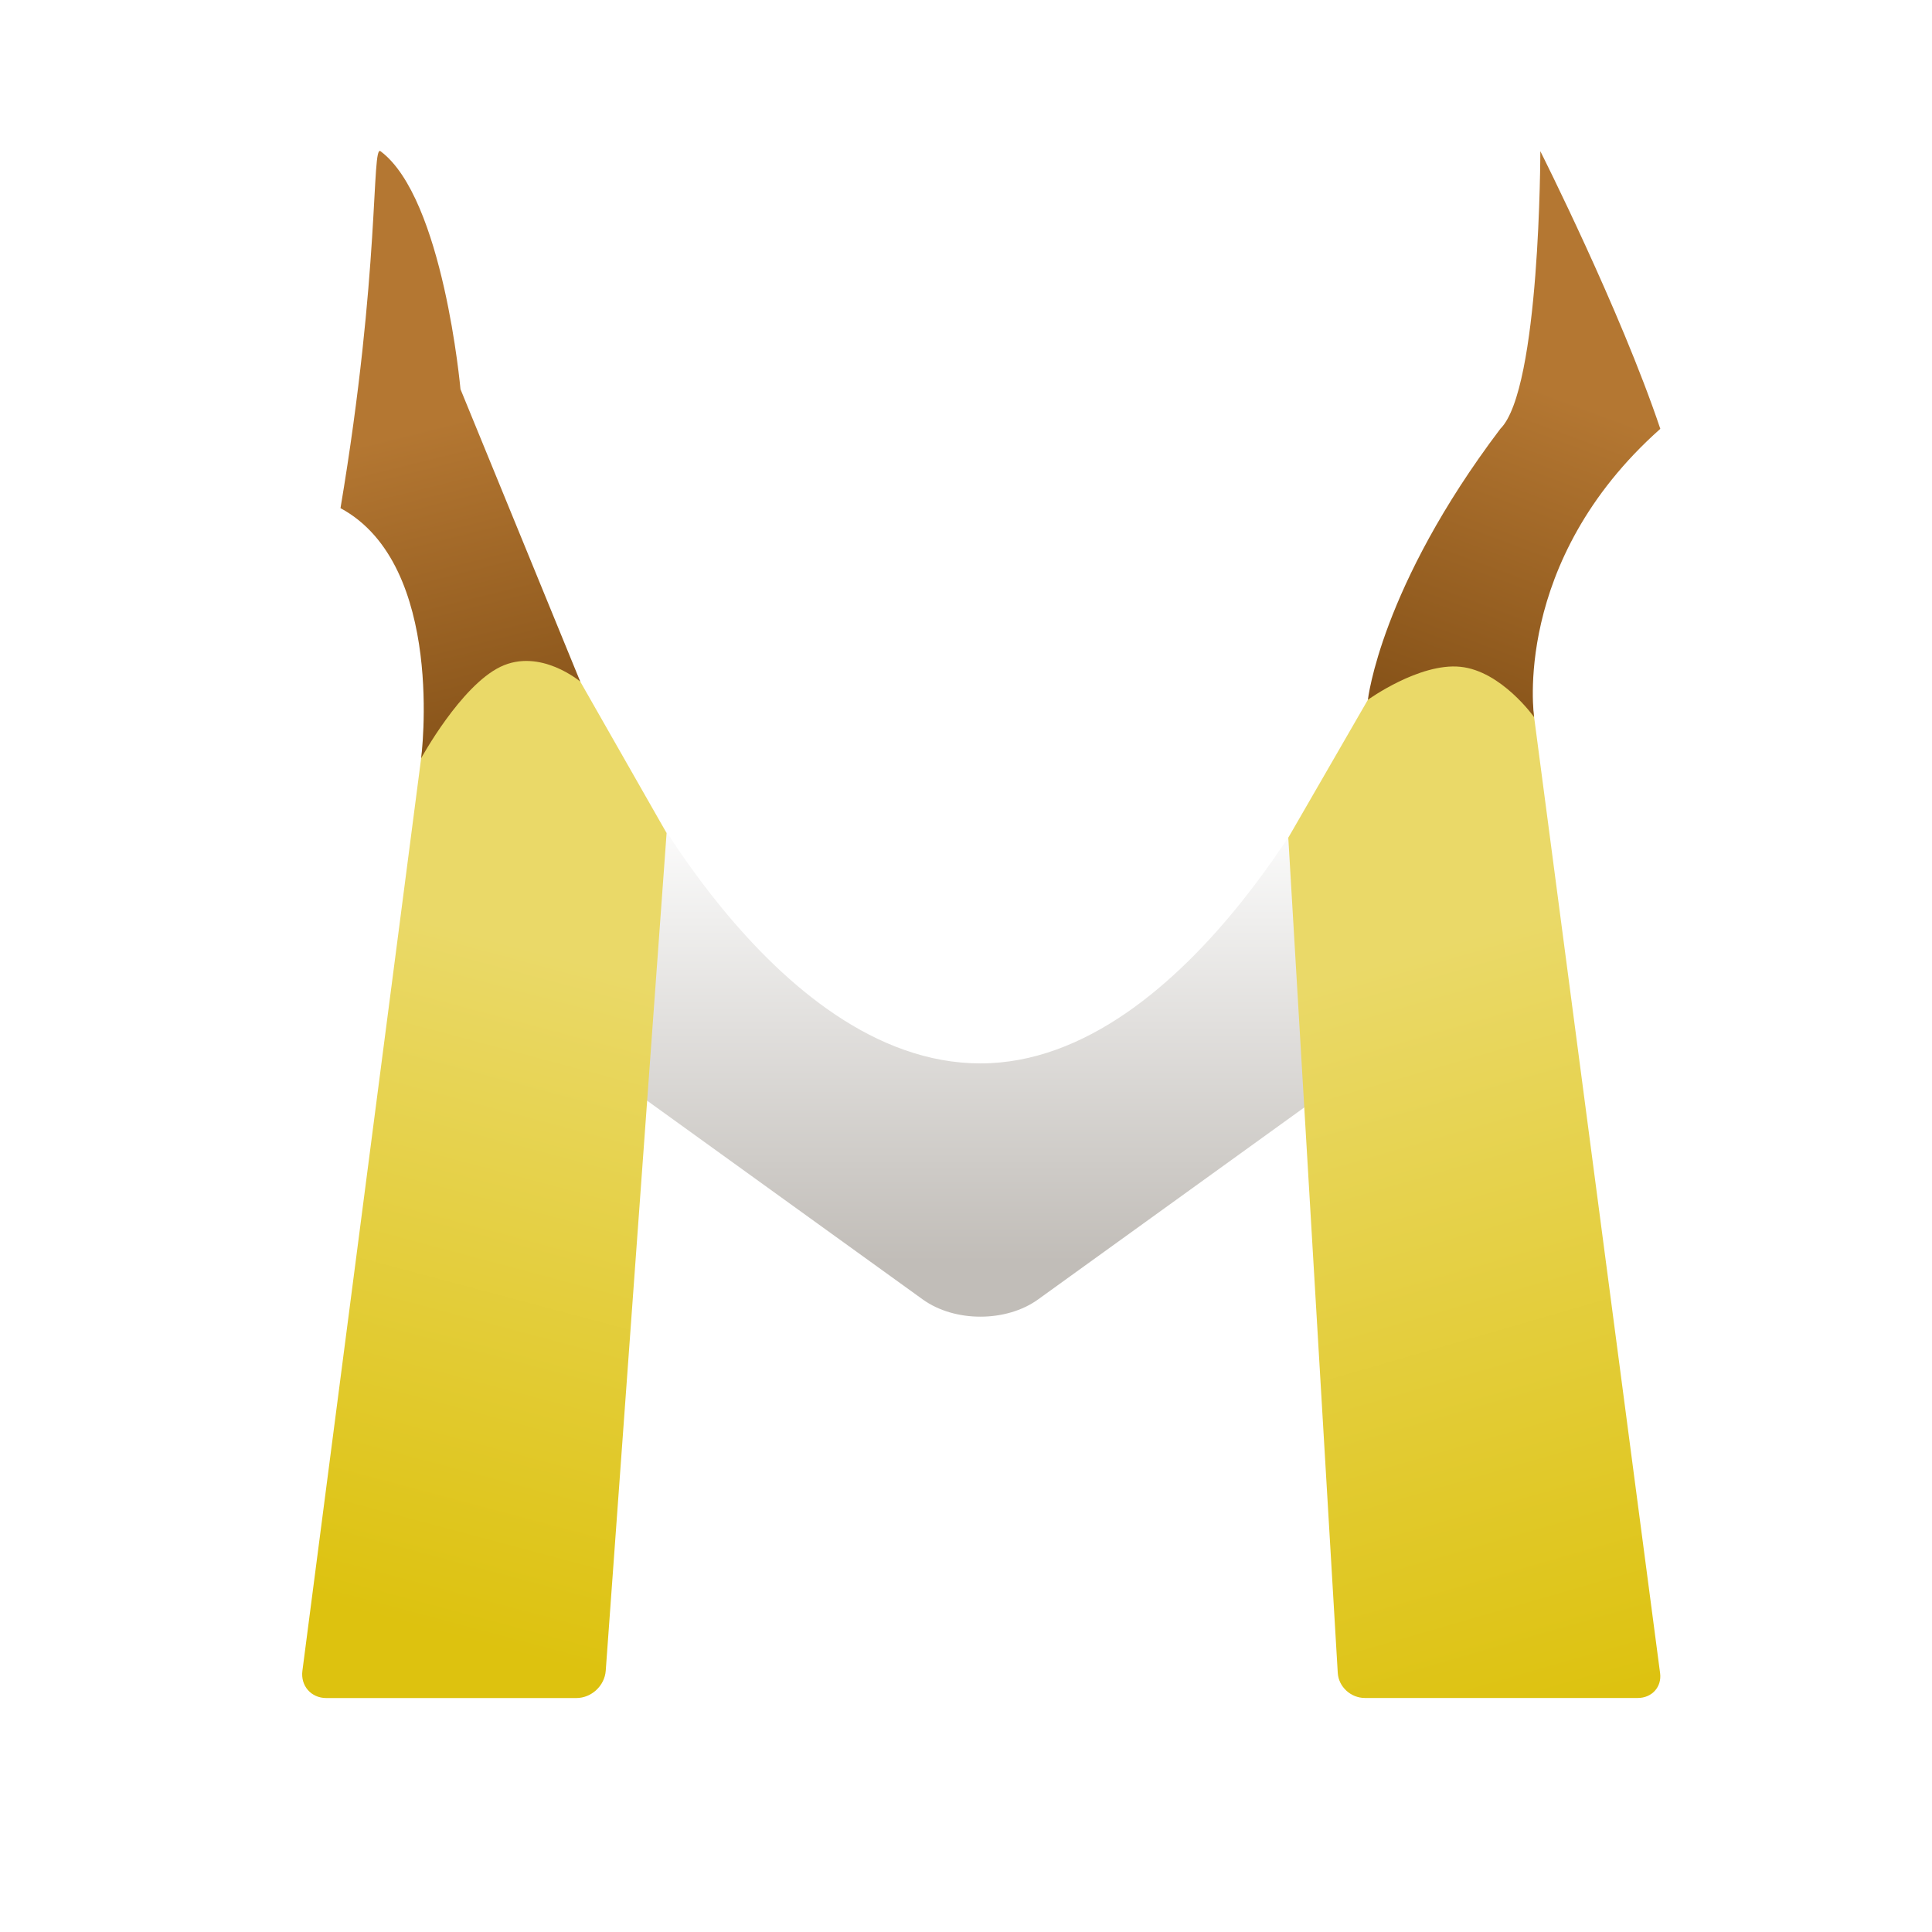
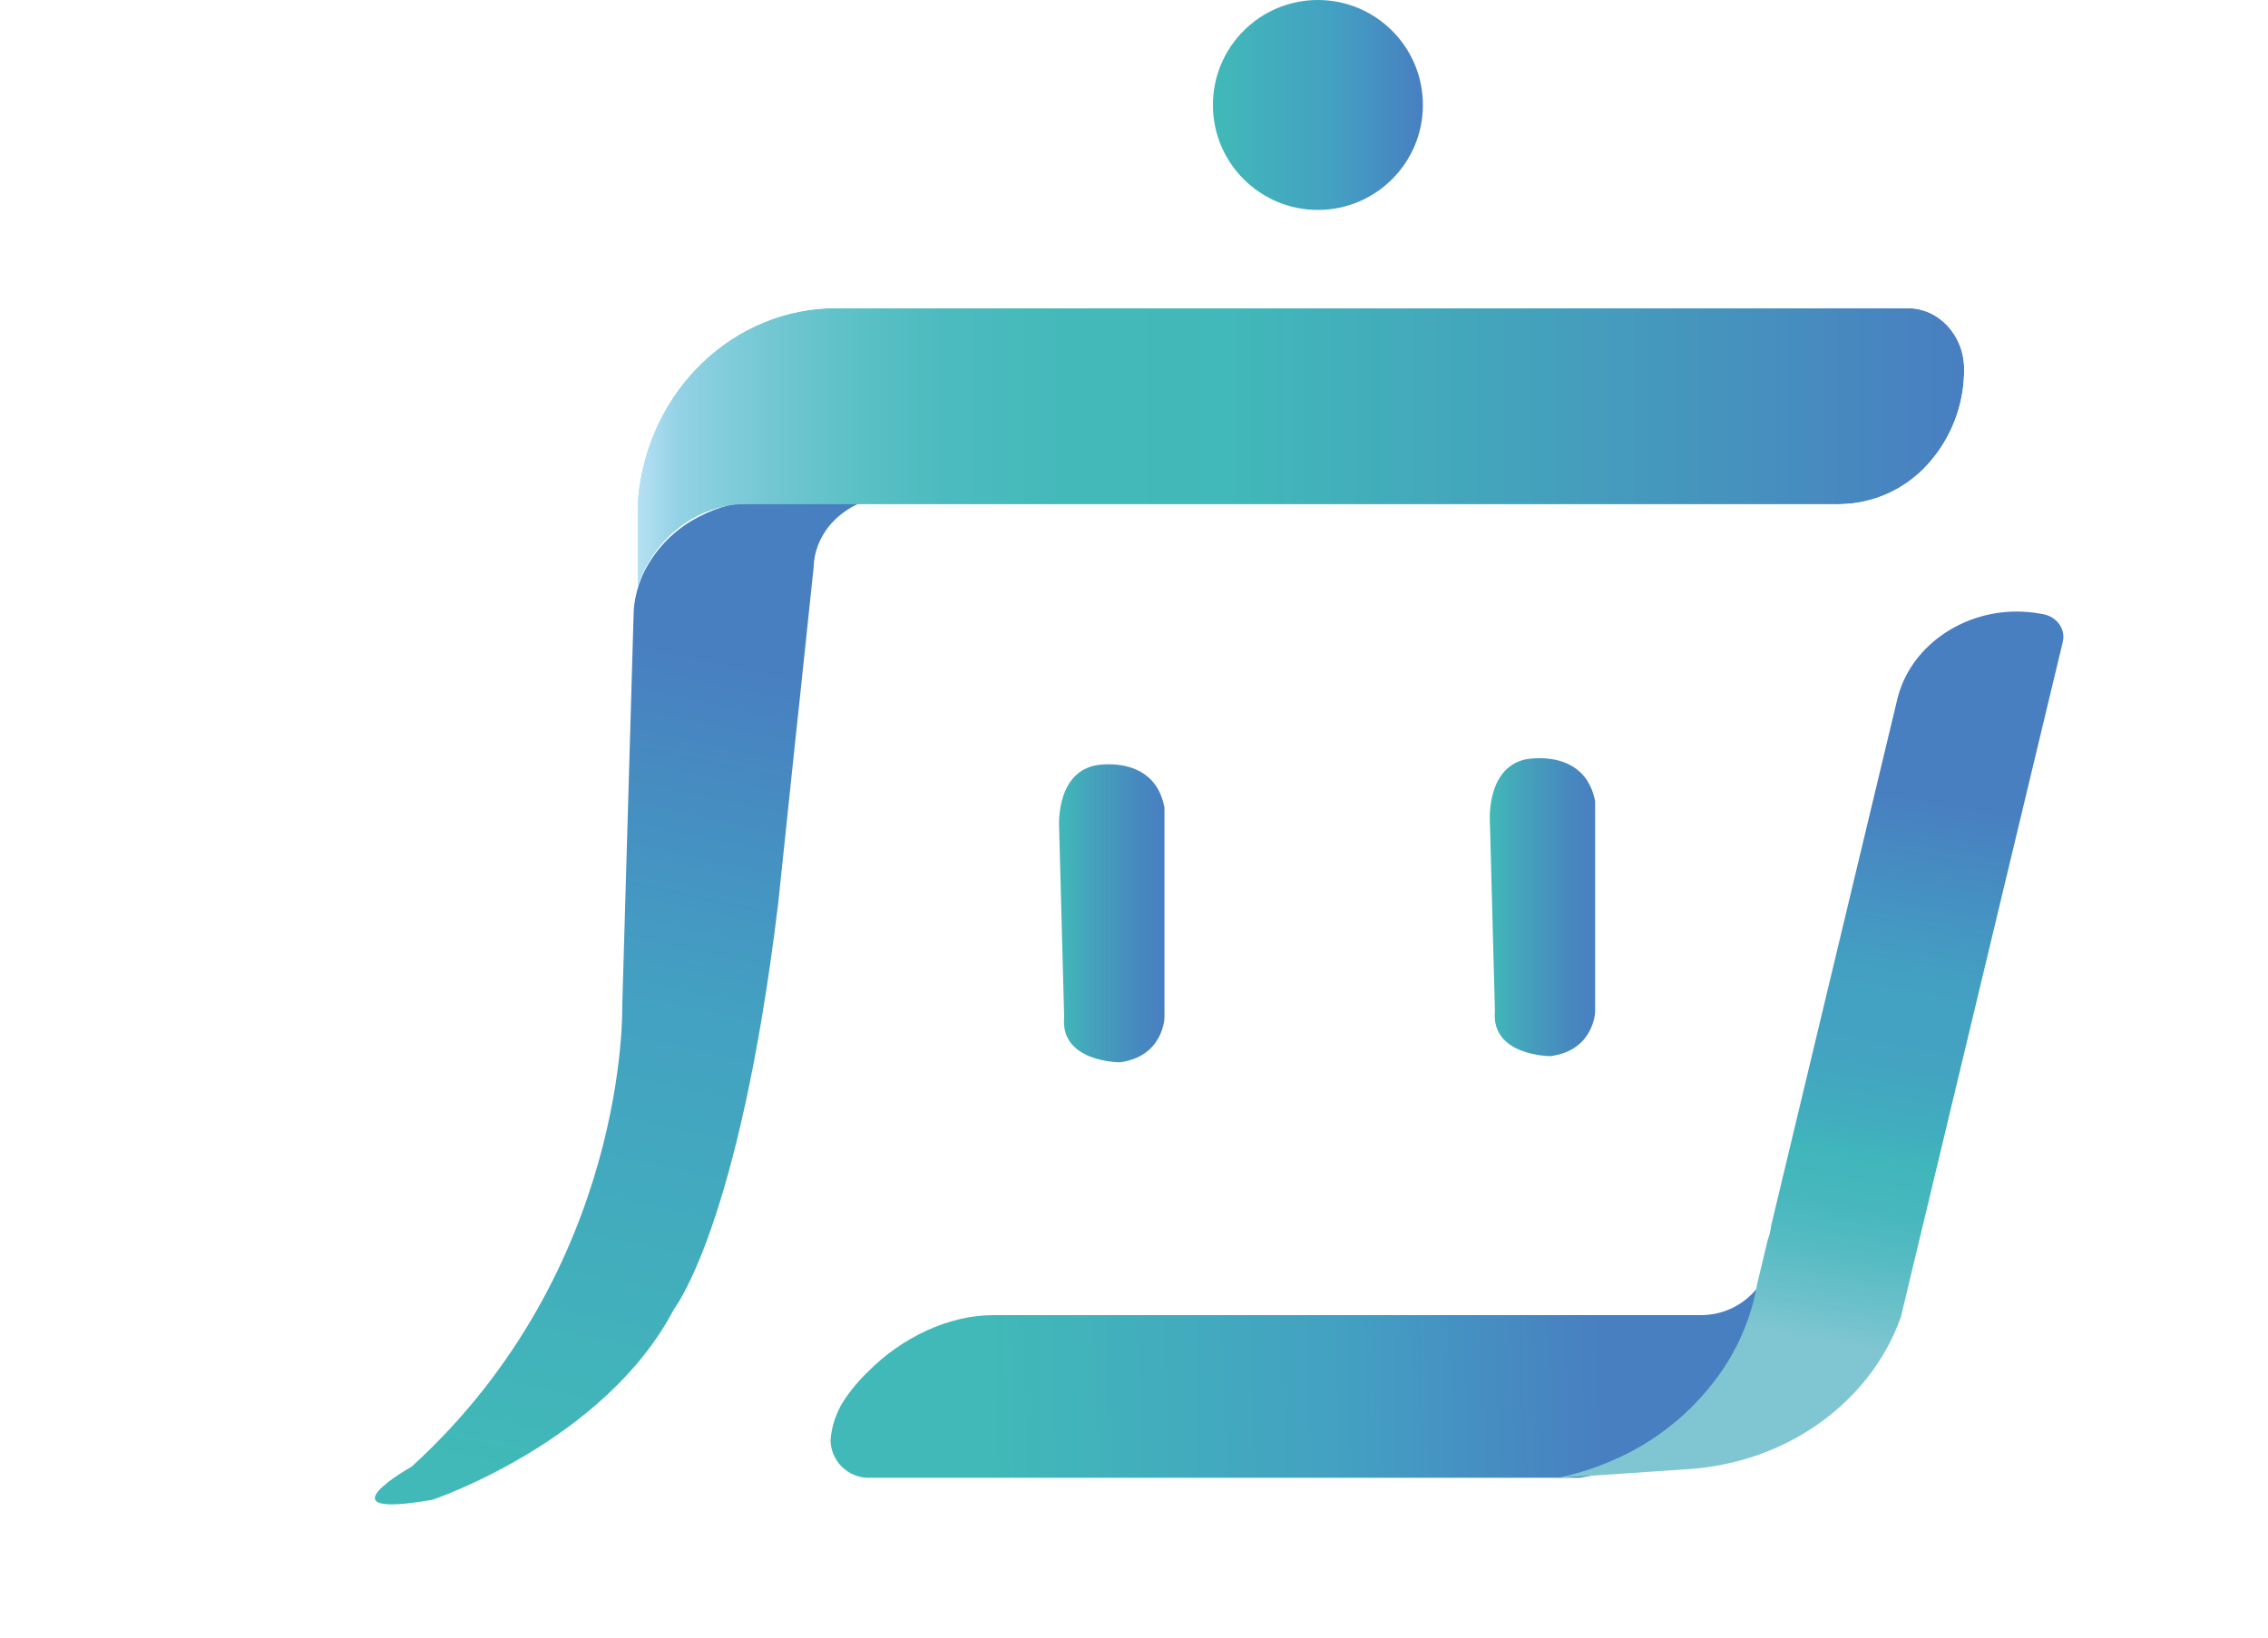
- <svg xmlns="http://www.w3.org/2000/svg" xmlns:ns1="http://vectornator.io" height="100%" stroke-miterlimit="10" style="fill-rule:nonzero;clip-rule:evenodd;stroke-linecap:round;stroke-linejoin:round;" version="1.1" viewBox="0 0 1024 1024" width="100%" xml:space="preserve">
+ <svg xmlns="http://www.w3.org/2000/svg" xmlns:xlink="http://www.w3.org/1999/xlink" viewBox="0 0 932.38 673.19">
  <defs>
-     <linearGradient gradientTransform="matrix(1.0599 0 0 1.05106 -31.5107 -3.94641)" gradientUnits="userSpaceOnUse" id="LinearGradient" x1="520" x2="520" y1="640" y2="420">
-       <stop offset="0" stop-color="#c1bdb8" />
-       <stop offset="1" stop-color="#fcfcfc" />
+     <linearGradient id="a" y1="1024" x2="1" y2="1024" gradientTransform="matrix(547.69, 0, 0, -547.69, 244.15, 561186.99)" gradientUnits="userSpaceOnUse">
+       <stop offset="0" stop-color="#fff" />
+       <stop offset="0" stop-color="#e5e5e5" />
+       <stop offset="0" stop-color="#cacaca" />
+       <stop offset="0" stop-color="#b4b4b4" />
+       <stop offset="0" stop-color="#a5a5a5" />
+       <stop offset="0" stop-color="#9c9c9c" />
+       <stop offset="0" stop-color="#999" />
+       <stop offset="0" stop-color="#ababab" />
+       <stop offset="0" stop-color="#bebebe" />
+       <stop offset="0" stop-color="#c8c8c8" />
+       <stop offset="0" stop-color="#ccc" />
+       <stop offset="0.03" stop-color="#fff" />
+       <stop offset="0.09" stop-color="#fff" />
+       <stop offset="0.45" stop-color="#fff" />
+       <stop offset="1" stop-color="#fff" />
    </linearGradient>
-     <linearGradient gradientTransform="matrix(1.0599 0 0 1.05106 -31.5107 -3.94641)" gradientUnits="userSpaceOnUse" id="LinearGradient_2" x1="730.587" x2="840" y1="485.622" y2="860">
-       <stop offset="0" stop-color="#ead968" />
-       <stop offset="1" stop-color="#ddc20f" />
+     <clipPath id="b" transform="translate(15.63 -159.23)">
+       <rect width="1024" height="1024" fill="none" />
+     </clipPath>
+     <clipPath id="c" transform="translate(15.63 -159.23)">
+       <path d="M708.49,686.45c-.08.1-.13.21-.21.32a29.34,29.34,0,0,1-20.84,13,30,30,0,0,1-3.81.25h-291c-18.48,0-37.76,9.42-51.37,23.2a70.85,70.85,0,0,0-10.32,12.45,35.24,35.24,0,0,0-5.13,15.66,15.68,15.68,0,0,0,15.39,15.57H633.57a85.38,85.38,0,0,0,18.37-4.78,88.51,88.51,0,0,0,52.36-55.45l-.08,0,2.5-9.08L711.29,681a31.67,31.67,0,0,1-2.8,5.47" fill="none" />
+     </clipPath>
+     <linearGradient id="d" y1="1024.02" x2="1" y2="1024.02" gradientTransform="matrix(252.14, 0, 0, -252.14, 392.82, 258918.1)" gradientUnits="userSpaceOnUse">
+       <stop offset="0" stop-color="#41b9b8" />
+       <stop offset="0.58" stop-color="#43a0c2" />
+       <stop offset="1" stop-color="#487fc1" />
    </linearGradient>
-     <linearGradient gradientTransform="matrix(1.0599 0 0 1.05106 -31.5107 -3.94641)" gradientUnits="userSpaceOnUse" id="LinearGradient_3" x1="310.021" x2="220" y1="485.794" y2="820">
-       <stop offset="0" stop-color="#ead968" />
-       <stop offset="1" stop-color="#ddc20f" />
+     <clipPath id="e" transform="translate(15.63 -159.23)">
+       <path d="M764.37,446.67l-37,154.45-14.86,62a26.77,26.77,0,0,1-1.43,6l-4.33,18.06a82.19,82.19,0,0,1-2.28,9.9,90.66,90.66,0,0,1-10.84,23.76,104.57,104.57,0,0,1-47.76,39.52A111,111,0,0,1,624.35,767l54.4-3.67a105.17,105.17,0,0,0,17.34-2.62c30.56-7.12,55.19-27.19,66.9-52.93,1.08-2.32,2-4.68,2.87-7.09l3.82-16,62.71-261.53c1.25-5.23-2.4-10.33-8.14-11.4l-1.14-.19a54,54,0,0,0-9.68-.87c-23,0-43.93,14.73-49.06,36" fill="none" />
+     </clipPath>
+     <linearGradient id="f" y1="1024.01" x2="1" y2="1024.01" gradientTransform="matrix(55.55, -228.27, -256.75, -45.63, 263631.13, 47277.68)" gradientUnits="userSpaceOnUse">
+       <stop offset="0" stop-color="#80c6d2" />
+       <stop offset="0.03" stop-color="#80c6d2" />
+       <stop offset="0.08" stop-color="#71c2cc" />
+       <stop offset="0.19" stop-color="#56bbc3" />
+       <stop offset="0.28" stop-color="#46b7bd" />
+       <stop offset="0.36" stop-color="#40b6bb" />
+       <stop offset="0.42" stop-color="#41adbe" />
+       <stop offset="0.54" stop-color="#43a3c1" />
+       <stop offset="0.69" stop-color="#43a0c2" />
+       <stop offset="1" stop-color="#487fc1" />
    </linearGradient>
-     <linearGradient gradientTransform="matrix(1.0599 0 0 1.05106 -31.5107 -3.94641)" gradientUnits="userSpaceOnUse" id="LinearGradient_4" x1="800" x2="740" y1="200" y2="360">
-       <stop offset="0" stop-color="#b47732" />
-       <stop offset="1" stop-color="#875319" />
+     <clipPath id="g" transform="translate(15.63 -159.23)">
+       <path d="M483,202.39a43.16,43.16,0,1,0,43.16-43.16A43.16,43.16,0,0,0,483,202.39" fill="none" />
+     </clipPath>
+     <linearGradient id="h" y1="1024" y2="1024" gradientTransform="matrix(86.31, 0, 0, -86.31, 498.66, 88424.48)" xlink:href="#d" />
+     <clipPath id="i" transform="translate(15.63 -159.23)">
+       <path d="M434.44,474c-16.7,3.72-14.64,26.59-14.64,26.59l2.05,76.85c-1.8,18.61,22.87,18.61,22.87,18.61,18-2.39,18.36-18.35,18.36-18.35V491.28c-2.92-15.37-15.39-17.77-22.88-17.77a31.4,31.4,0,0,0-5.76.49" fill="none" />
+     </clipPath>
+     <linearGradient id="j" y1="1024" x2="1" y2="1024" gradientTransform="matrix(43.37, 0, 0, -43.37, 435.35, 44784.64)" gradientUnits="userSpaceOnUse">
+       <stop offset="0" stop-color="#41b9b8" />
+       <stop offset="0.29" stop-color="#44a4bb" />
+       <stop offset="0.74" stop-color="#4789bf" />
+       <stop offset="1" stop-color="#487fc1" />
    </linearGradient>
-     <linearGradient gradientTransform="matrix(1.0599 0 0 1.05106 -31.5107 -3.94641)" gradientUnits="userSpaceOnUse" id="LinearGradient_5" x1="240" x2="280" y1="220" y2="380">
-       <stop offset="0" stop-color="#b47732" />
-       <stop offset="1" stop-color="#875319" />
+     <clipPath id="k" transform="translate(15.63 -159.23)">
+       <path d="M611.52,471.47c-16.69,3.72-14.63,26.59-14.63,26.59l2.05,76.85c-1.79,18.61,22.85,18.61,22.85,18.61,18-2.39,18.35-18.35,18.35-18.35V488.76C637.21,473.38,624.75,471,617.27,471a31.35,31.35,0,0,0-5.75.49" fill="none" />
+     </clipPath>
+     <linearGradient id="l" y1="1024" y2="1024" gradientTransform="matrix(43.33, 0, 0, -43.33, 612.44, 44741.42)" xlink:href="#j" />
+     <clipPath id="m" transform="translate(15.63 -159.23)">
+       <path d="M296.76,365.13a58.05,58.05,0,0,0-24.94,6.53,13.1,13.1,0,0,0-1.17.61,51.25,51.25,0,0,0-20.9,21l-.29.53a44.59,44.59,0,0,0-4.53,15.8l-.18,5.48v.08l-4.57,157.6s2.9,108-86.58,189.56c0,0-39.18,22,8.6,13.6,0,0,70.87-23.84,99.26-78.43,0,0,26.74-33.54,42.82-166.75l7.49-71.26,1-9.21,6.07-57.59v-.05a30.08,30.08,0,0,1,.46-4.4l0-.11a29.3,29.3,0,0,1,8.58-15.44A35.34,35.34,0,0,1,351,363.12Z" fill="none" />
+     </clipPath>
+     <linearGradient id="n" y1="1024.04" x2="1" y2="1024.04" gradientTransform="matrix(109.63, -331.13, -397.26, -86.65, 406992.9, 89333.21)" gradientUnits="userSpaceOnUse">
+       <stop offset="0" stop-color="#41b9b8" />
+       <stop offset="0.6" stop-color="#43a0c2" />
+       <stop offset="1" stop-color="#487fc1" />
+     </linearGradient>
+     <clipPath id="o" transform="translate(15.63 -159.23)">
+       <path d="M332.48,285.92c-.78,0-1.54,0-2.31.06H330c-.59-.06-1.21-.06-1.82-.06-42.09,0-77.18,33.42-81.56,77.65l0,.83-2.47,47.54a54.13,54.13,0,0,1,4.48-16.66l.14-.4c0,.15,0,0,0-.07s0-.22.1-.08A49.83,49.83,0,0,1,268,373.17a8.13,8.13,0,0,1,1.05-.61,44.2,44.2,0,0,1,22.26-6H740.39a49.57,49.57,0,0,0,36.39-16.28A57.83,57.83,0,0,0,791.84,311c0-13.84-10.37-25.05-23.18-25.05Z" fill="none" />
+     </clipPath>
+     <mask id="p" x="259.78" y="126.69" width="547.69" height="126.02" maskUnits="userSpaceOnUse">
+       <g transform="translate(15.63 -159.23)">
+         <rect x="244.15" y="285.92" width="547.69" height="126.02" fill="url(#a)" />
+       </g>
+     </mask>
+     <linearGradient id="q" y1="1024" x2="1" y2="1024" gradientTransform="matrix(547.69, 0, 0, -547.69, 259.78, 561027.82)" gradientUnits="userSpaceOnUse">
+       <stop offset="0" stop-color="#fff" />
+       <stop offset="0" stop-color="#def0ef" />
+       <stop offset="0" stop-color="#bce0e0" />
+       <stop offset="0" stop-color="#a0d3d3" />
+       <stop offset="0" stop-color="#8ac9c9" />
+       <stop offset="0" stop-color="#7bc2c1" />
+       <stop offset="0" stop-color="#72bebd" />
+       <stop offset="0" stop-color="#6fbdbc" />
+       <stop offset="0" stop-color="#83c8d0" />
+       <stop offset="0" stop-color="#96d1e2" />
+       <stop offset="0" stop-color="#a0d7ed" />
+       <stop offset="0" stop-color="#a4d9f0" />
+       <stop offset="0.03" stop-color="#94d2e5" />
+       <stop offset="0.05" stop-color="#89cfdf" />
+       <stop offset="0.11" stop-color="#6fc6d1" />
+       <stop offset="0.17" stop-color="#5ac0c6" />
+       <stop offset="0.23" stop-color="#4cbbbf" />
+       <stop offset="0.32" stop-color="#44b9ba" />
+       <stop offset="0.45" stop-color="#41b8b9" />
+       <stop offset="0.84" stop-color="#4691be" />
+       <stop offset="1" stop-color="#487fc1" />
    </linearGradient>
  </defs>
-   <g id="V" ns1:layerName="V">
-     <path d="M317.011 564.638L489.082 688.737C505.956 700.907 533.314 700.907 550.188 688.737L722.26 564.638C739.133 552.468 748.346 526.426 742.836 506.47L711.748 393.877C711.748 393.877 630.924 563.624 519.635 563.624C408.346 563.624 328.945 398.794 328.945 398.794L297.08 506.651C291.214 526.507 300.137 552.468 317.011 564.638Z" fill="url(#LinearGradient)" fill-rule="nonzero" opacity="1" stroke="none" />
-   </g>
-   <g id="M" ns1:layerName="M">
-     <path d="M682.82 443.991L789.098 259.874C792.773 253.507 796.527 254.225 797.483 261.479L879.888 886.829C880.844 894.082 875.564 899.962 868.095 899.962L723.41 899.962C715.941 899.962 709.51 894.045 709.047 886.745L682.82 443.991" fill="url(#LinearGradient_2)" fill-rule="nonzero" opacity="1" stroke="none" />
-     <path d="M353.312 441.546L321.054 885.494C320.472 893.506 313.488 900 305.456 900L172.945 900C164.913 900 159.242 893.543 160.278 885.578L241.316 262.767C242.353 254.802 246.417 254.002 250.395 260.98L353.312 441.546" fill="url(#LinearGradient_3)" fill-rule="nonzero" opacity="1" stroke="none" />
-   </g>
-   <g id="Horn" ns1:layerName="Horn">
-     <path d="M816.406 80.138C816.406 80.138 816.406 206.265 795.208 227.286C731.615 311.371 725.009 370.903 725.009 370.903C725.009 370.903 752.227 351.22 774.01 353.413C795.794 355.606 813.116 380.111 813.116 380.111C813.116 380.111 800.766 297.74 880 227.286C858.802 164.223 816.406 80.138 816.406 80.138Z" fill="url(#LinearGradient_4)" fill-rule="nonzero" opacity="1" stroke="none" />
-     <path d="M201.666 80.138C234.997 104.927 244.062 206.265 244.062 206.265L307.566 361.285C307.566 361.285 286.348 343.262 265.26 353.413C244.172 363.564 223.214 401.888 223.214 401.888C223.214 401.888 236.526 299.587 180.469 269.328C201.666 143.202 196.834 76.544 201.666 80.138Z" fill="url(#LinearGradient_5)" fill-rule="nonzero" opacity="1" stroke="none" />
+   <g clip-path="url(#b)">
+     <g clip-path="url(#c)">
+       <rect x="324.48" y="674.71" width="388.11" height="98.47" transform="matrix(1, -0.03, 0.03, 1, -7.72, -141.92)" fill="url(#d)" />
+     </g>
+     <g clip-path="url(#e)">
+       <polygon points="556.86 592.94 648.66 215.75 932.38 266.17 840.59 643.37 556.86 592.94" fill="url(#f)" />
+     </g>
+     <g clip-path="url(#g)">
+       <rect x="498.66" width="86.31" height="86.31" fill="url(#h)" />
+     </g>
+     <g clip-path="url(#i)">
+       <rect x="433.37" y="314.28" width="45.34" height="122.54" fill="url(#j)" />
+     </g>
+     <g clip-path="url(#k)">
+       <rect x="610.46" y="311.75" width="45.3" height="122.54" fill="url(#l)" />
+     </g>
+     <g clip-path="url(#m)">
+       <polygon points="0 596.68 145.99 155.75 496.72 232.26 350.73 673.19 0 596.68" fill="url(#n)" />
+     </g>
+     <g clip-path="url(#o)">
+       <g mask="url(#p)">
+         <rect x="259.78" y="126.69" width="547.69" height="126.02" fill="url(#q)" />
+       </g>
+     </g>
  </g>
</svg>
